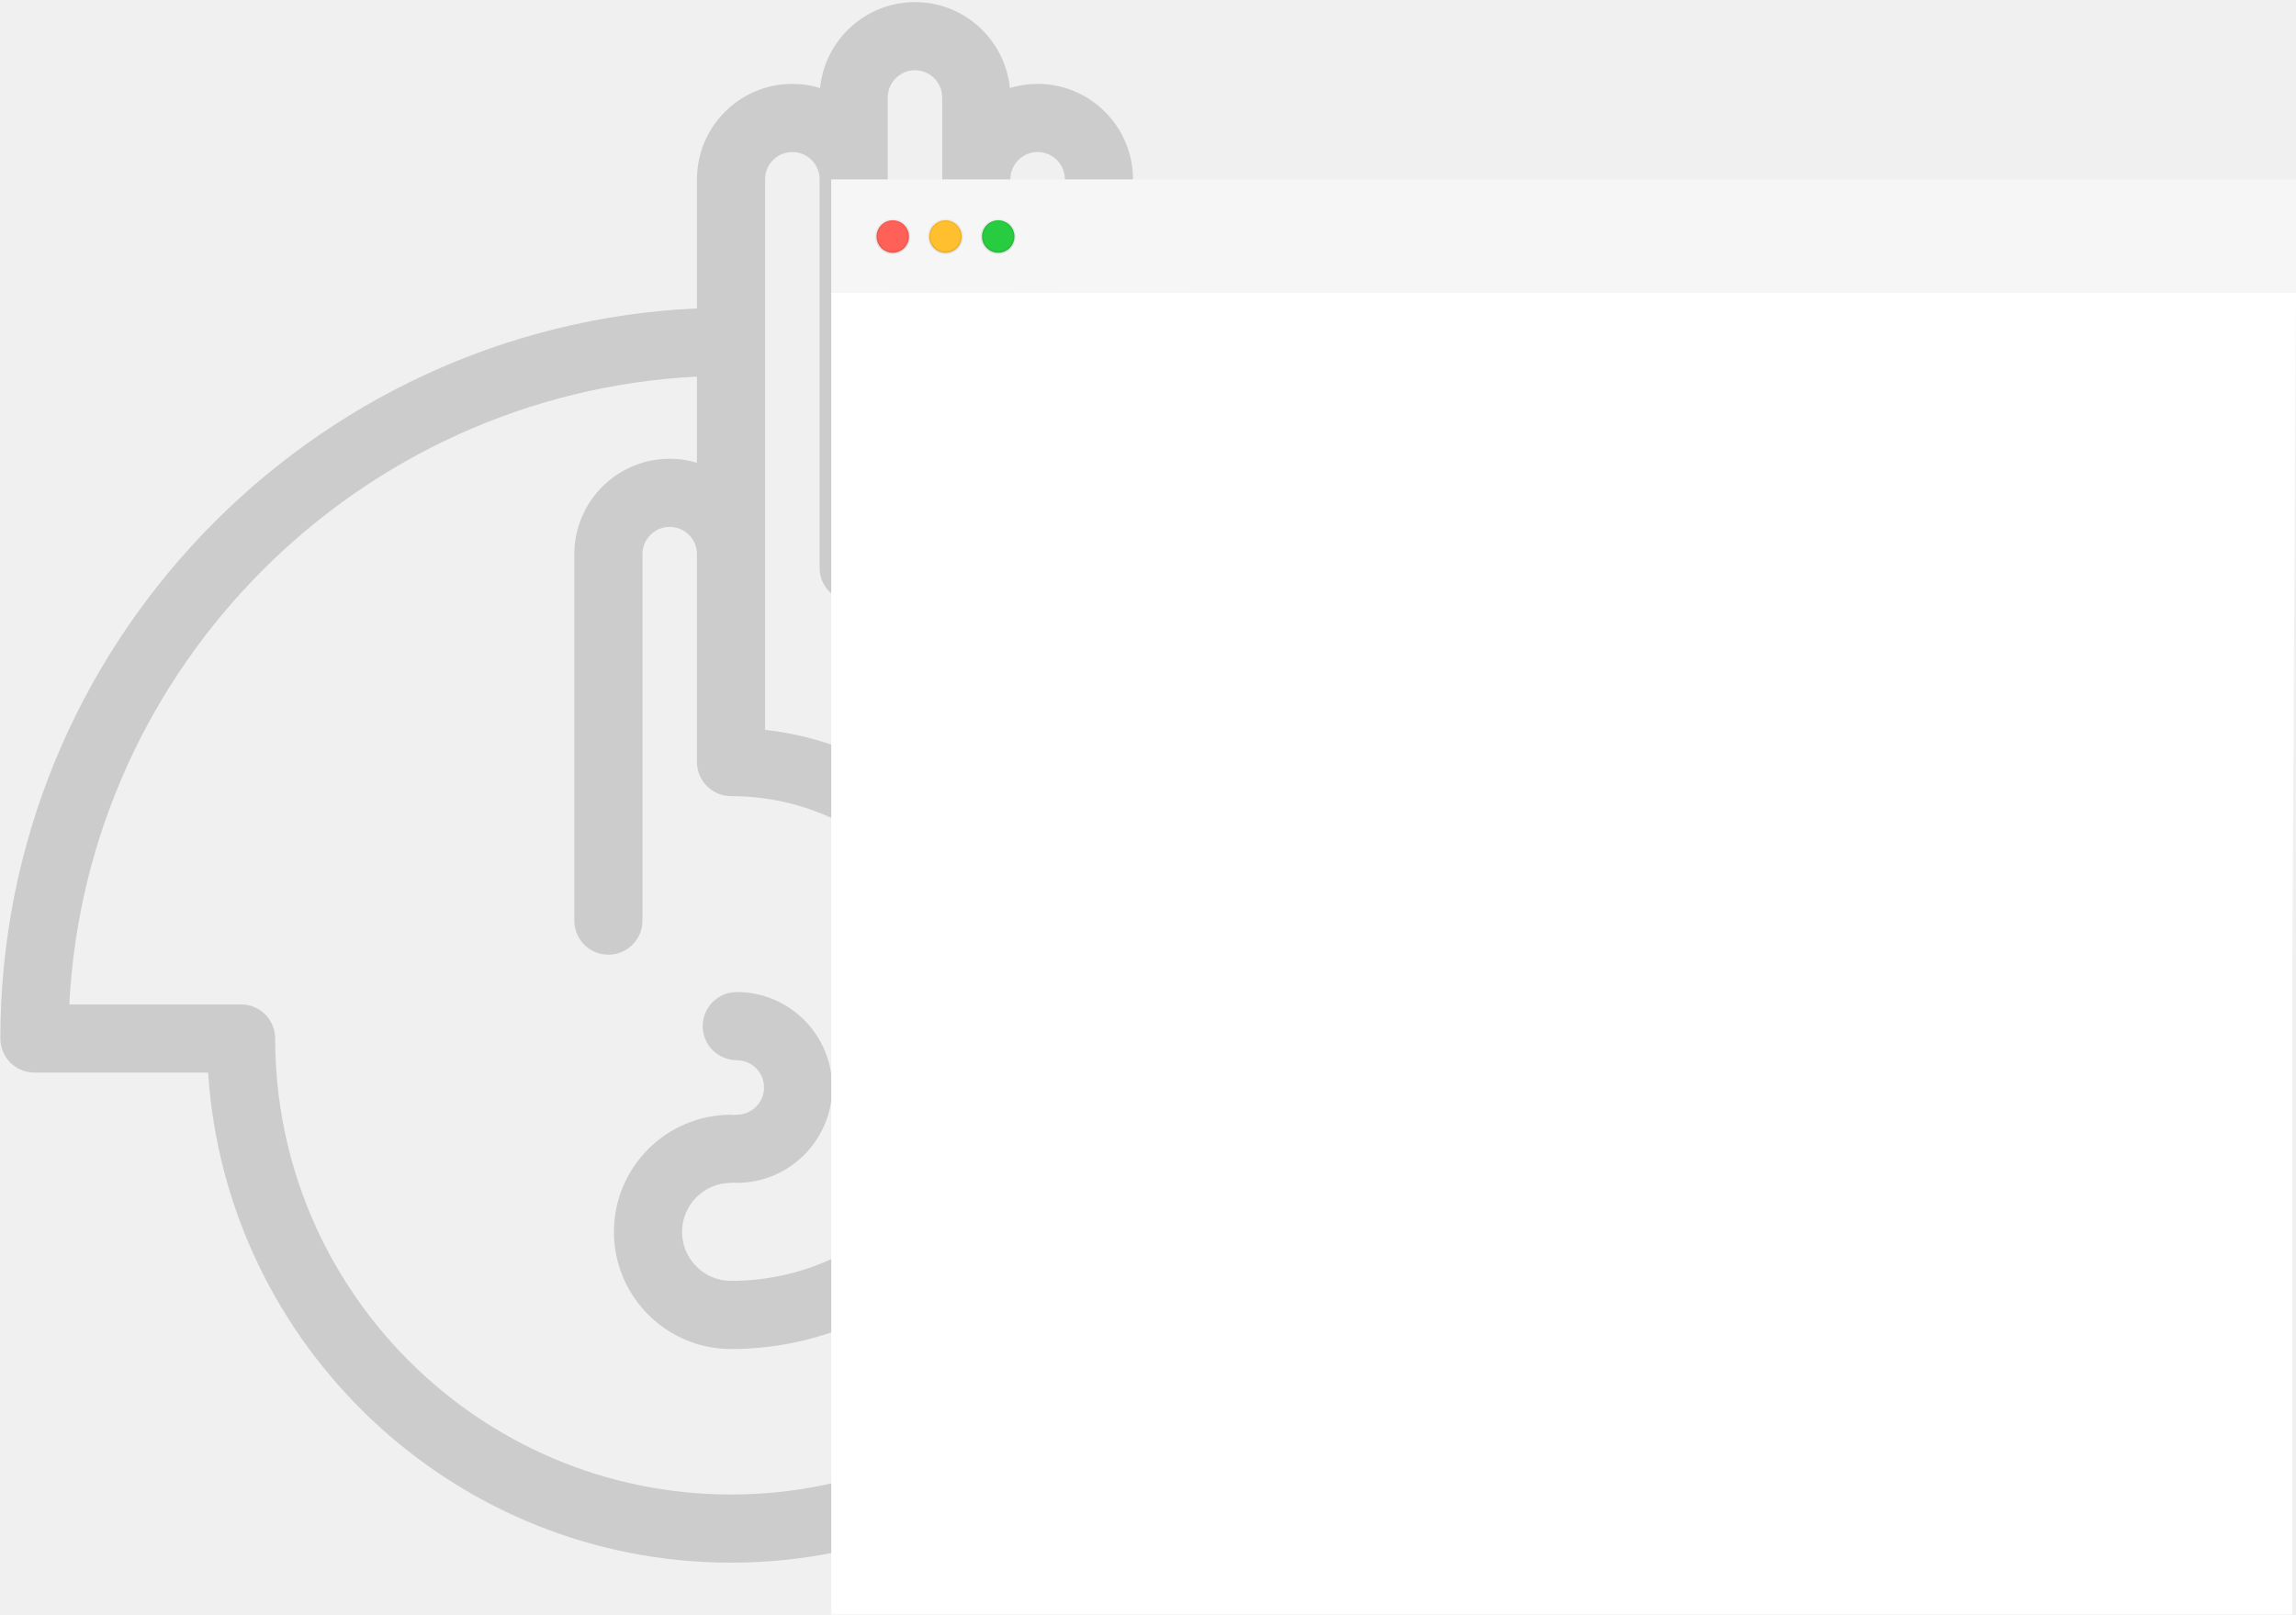
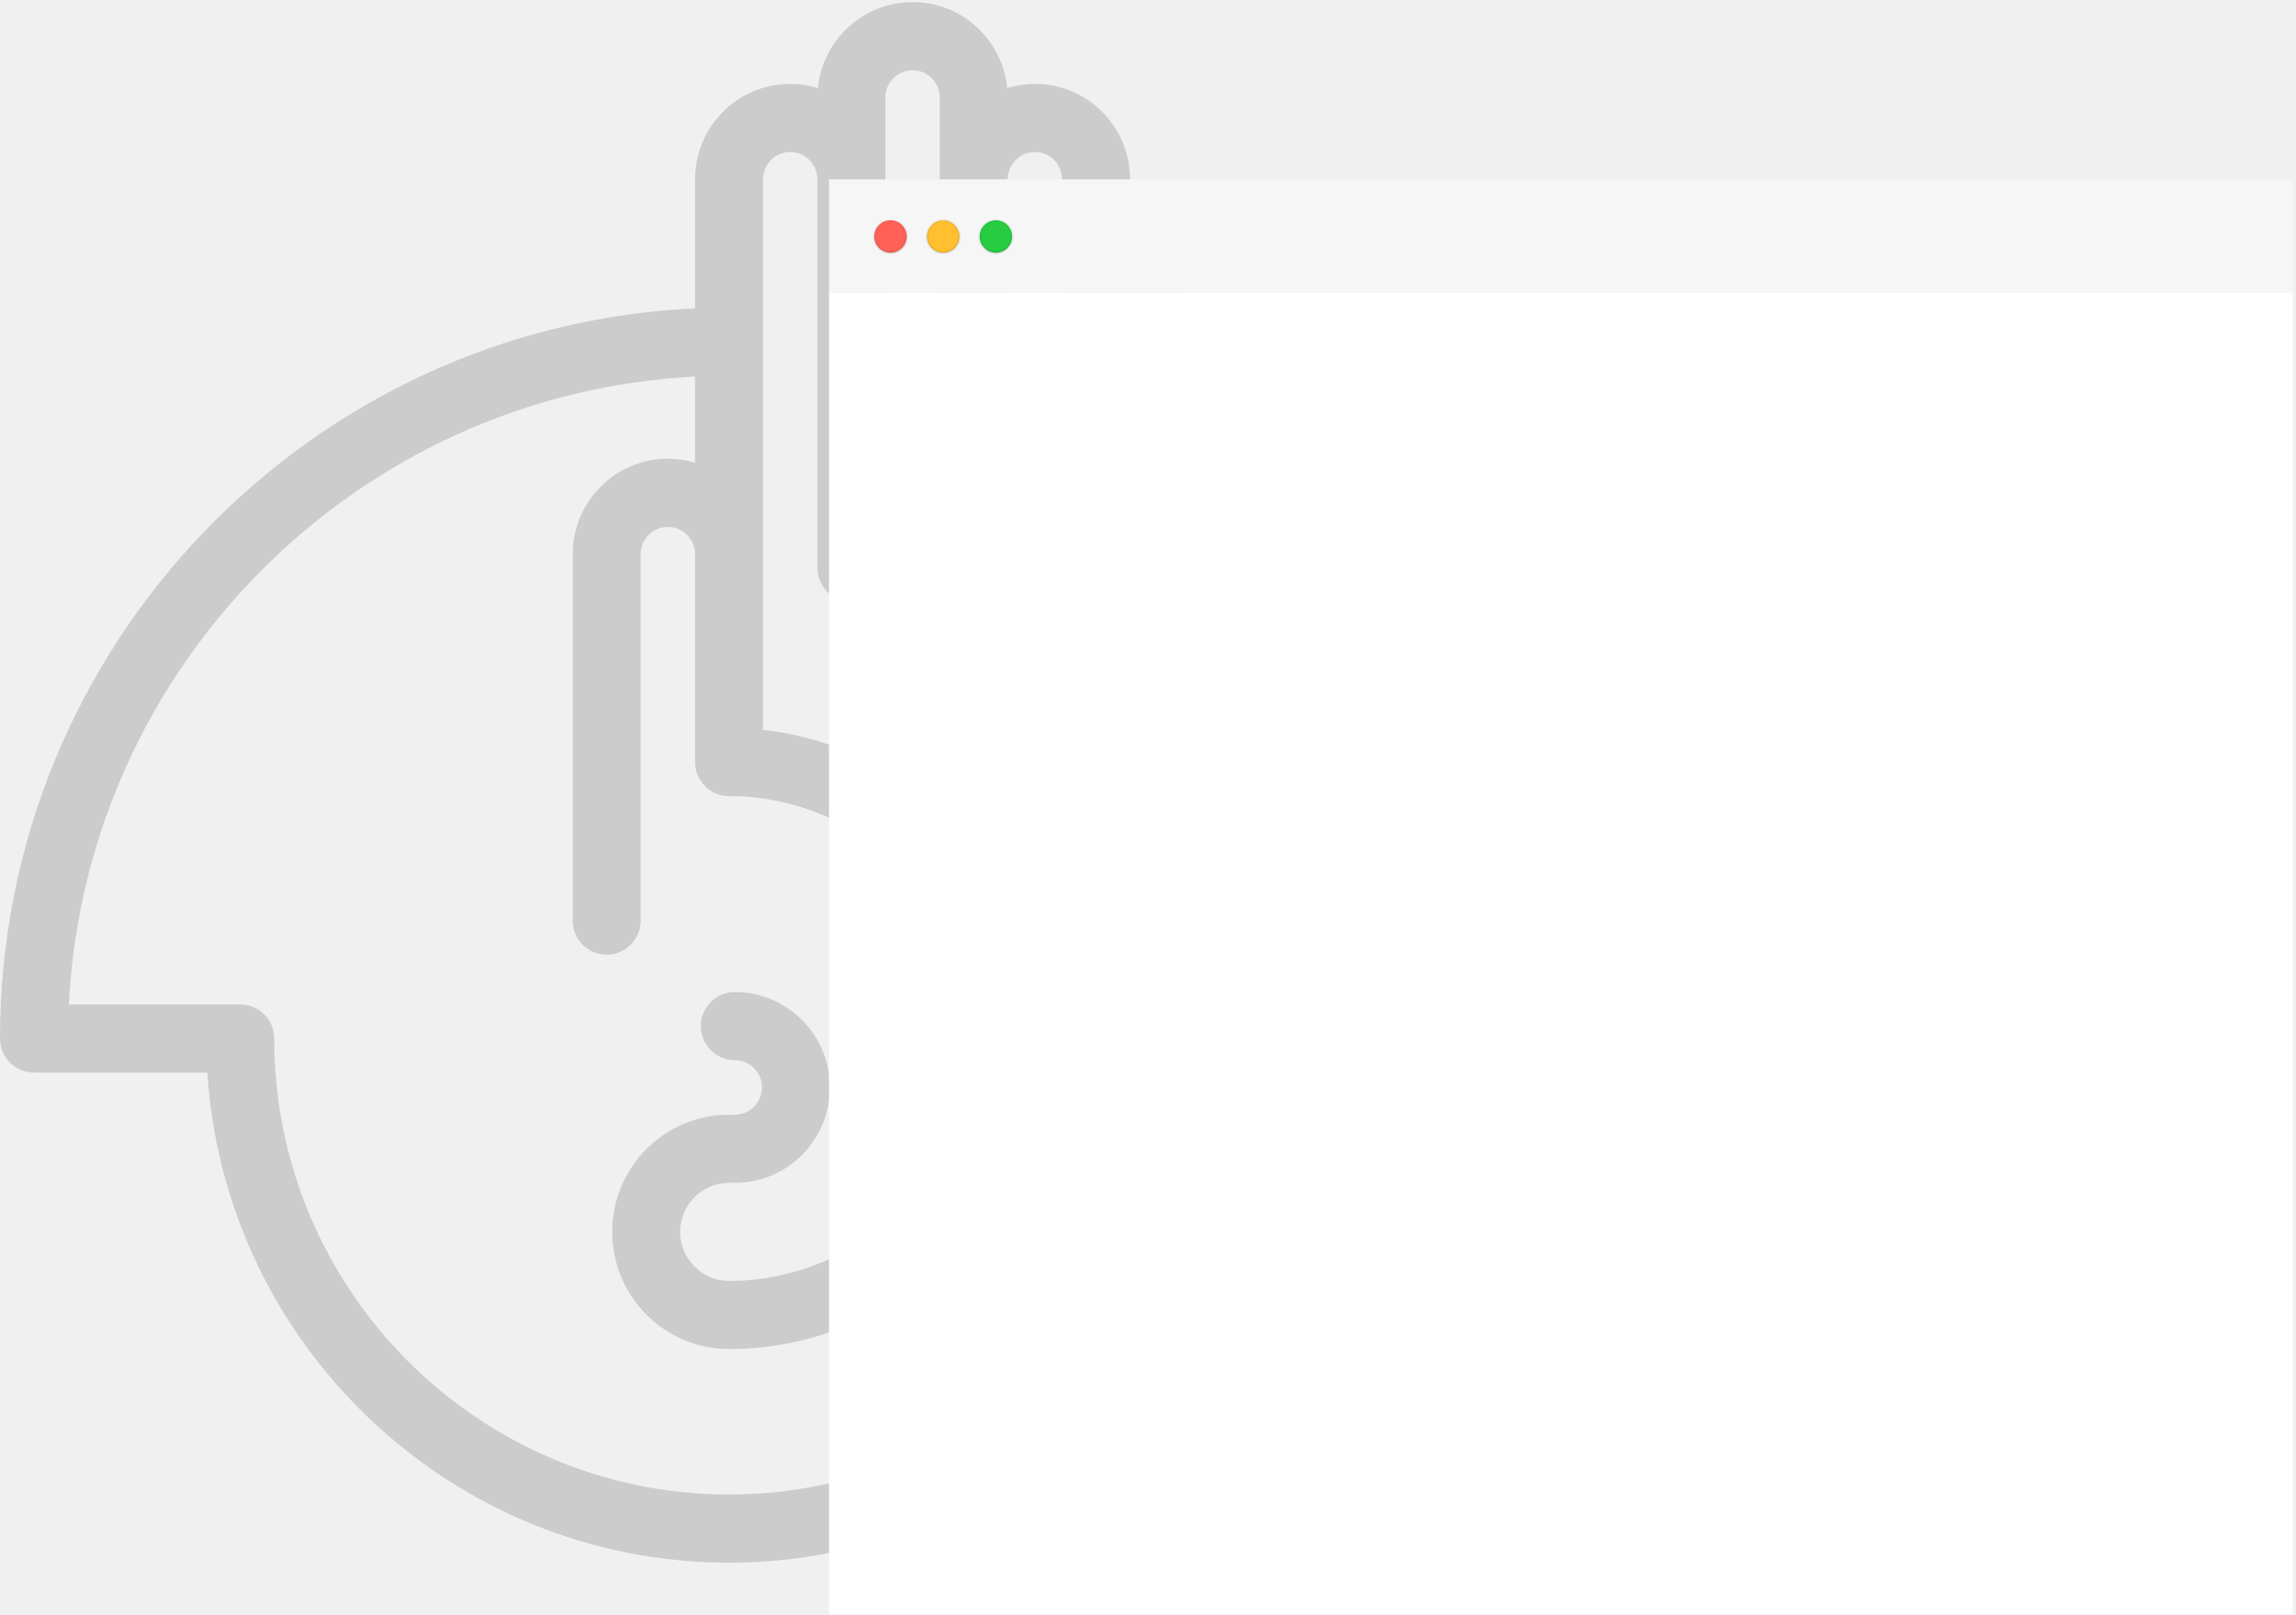
<svg xmlns="http://www.w3.org/2000/svg" width="627" height="441" viewBox="0 0 627 441" fill="none">
-   <path opacity="0.15" fill-rule="evenodd" clip-rule="evenodd" d="M199.632 408.243C130.989 408.243 75.145 352.363 75.145 283.678C75.145 278.535 70.981 274.369 65.842 274.369H18.934C23.634 181.928 97.948 107.573 190.329 102.869V126.409C187.968 125.701 185.473 125.31 182.887 125.31C168.523 125.31 156.839 137.002 156.839 151.375V251.482C156.839 256.625 161.005 260.791 166.142 260.791C171.279 260.791 175.445 256.625 175.445 251.482V151.375C175.445 147.268 178.782 143.928 182.887 143.928C186.991 143.928 190.329 147.268 190.329 151.375V208.161C190.329 213.304 194.493 217.47 199.632 217.47C236.115 217.47 265.798 247.169 265.798 283.678C265.798 320.184 236.115 349.885 199.632 349.885C192.256 349.885 186.256 343.883 186.256 336.503C186.256 329.123 192.256 323.117 199.632 323.117C199.802 323.117 199.965 323.094 200.129 323.072H200.129C200.224 323.059 200.319 323.046 200.417 323.037C200.51 323.045 200.603 323.058 200.696 323.071C200.862 323.094 201.029 323.117 201.202 323.117C215.563 323.117 227.249 311.423 227.249 297.05C227.249 282.68 215.563 270.986 201.202 270.986C196.063 270.986 191.899 275.154 191.899 280.295C191.899 285.437 196.063 289.603 201.202 289.603C205.304 289.603 208.644 292.943 208.644 297.05C208.644 301.157 205.304 304.499 201.202 304.499C201.034 304.499 200.871 304.522 200.71 304.544L200.709 304.544C200.612 304.557 200.515 304.571 200.417 304.579C200.315 304.571 200.215 304.557 200.116 304.543C199.956 304.521 199.798 304.499 199.632 304.499C181.997 304.499 167.651 318.855 167.651 336.503C167.651 354.146 181.997 368.502 199.632 368.502C246.376 368.502 284.403 330.45 284.403 283.678C284.403 240.049 251.315 204.025 208.934 199.374V99.244V48.977C208.934 44.87 212.272 41.53 216.376 41.53C220.479 41.53 223.818 44.87 223.818 48.977V155.096C223.818 160.236 227.982 164.405 233.121 164.405C238.258 164.405 242.424 160.236 242.424 155.096V26.636C242.424 22.529 245.762 19.189 249.866 19.189C253.968 19.189 257.306 22.529 257.306 26.636V155.096C257.306 160.236 261.472 164.405 266.609 164.405C271.746 164.405 275.912 160.236 275.912 155.096V48.977C275.912 44.87 279.249 41.53 283.354 41.53C287.458 41.53 290.796 44.87 290.796 48.977V179.301C290.796 184.441 294.962 188.609 300.099 188.609C305.236 188.609 309.401 184.441 309.401 179.301V104.835C309.401 100.728 312.739 97.388 316.843 97.388C320.948 97.388 324.286 100.728 324.286 104.835V281.998C324.185 282.544 324.116 283.102 324.116 283.678C324.116 352.363 268.272 408.243 199.632 408.243ZM342.891 104.835C342.891 90.462 331.207 78.77 316.843 78.77C314.255 78.77 311.762 79.161 309.401 79.869V48.977C309.401 34.604 297.717 22.912 283.354 22.912C280.721 22.912 278.18 23.313 275.781 24.044C274.477 10.884 263.353 0.571 249.866 0.571C236.377 0.571 225.253 10.884 223.949 24.044C221.55 23.313 219.009 22.912 216.376 22.912C202.011 22.912 190.329 34.604 190.329 48.977V84.234C84.606 89.116 0.093 176.702 0.093 283.678C0.093 288.82 4.258 292.986 9.395 292.986H56.839C61.648 367.616 123.856 426.861 199.632 426.861C277.871 426.861 341.609 363.692 342.671 285.649C342.809 285.014 342.891 284.355 342.891 283.678V104.835Z" fill="black" />
-   <path d="M227 79.982H627L626 263V441H227V79.982Z" fill="white" />
-   <rect x="227" y="49" width="400" height="31" fill="#F6F6F6" />
-   <path d="M248.231 64.6C248.231 67.047 246.247 69.031 243.8 69.031C241.353 69.031 239.369 67.047 239.369 64.6C239.369 62.153 241.353 60.169 243.8 60.169C246.247 60.169 248.231 62.153 248.231 64.6Z" fill="#FF6158" stroke="url(#paint0_linear)" stroke-width="0.737" />
-   <path d="M262.631 64.6C262.631 67.047 260.647 69.031 258.2 69.031C255.753 69.031 253.769 67.047 253.769 64.6C253.769 62.153 255.753 60.169 258.2 60.169C260.647 60.169 262.631 62.153 262.631 64.6Z" fill="#FFBF2E" stroke="url(#paint1_linear)" stroke-width="0.737" />
-   <path d="M277.031 64.6C277.031 67.047 275.047 69.031 272.6 69.031C270.153 69.031 268.169 67.047 268.169 64.6C268.169 62.153 270.153 60.169 272.6 60.169C275.047 60.169 277.031 62.153 277.031 64.6Z" fill="#27CC40" stroke="url(#paint2_linear)" stroke-width="0.737" />
+   <path opacity="0.15" fill-rule="evenodd" clip-rule="evenodd" d="M199.086 408.243C130.599 408.243 74.882 352.363 74.882 283.678C74.882 278.535 70.728 274.369 65.6 274.369H18.799C23.488 181.928 97.633 107.573 189.805 102.869V126.409C187.449 125.701 184.96 125.31 182.38 125.31C168.049 125.31 156.391 137.002 156.391 151.375V251.482C156.391 256.625 160.547 260.791 165.673 260.791C170.798 260.791 174.954 256.625 174.954 251.482V151.375C174.954 147.268 178.285 143.928 182.38 143.928C186.475 143.928 189.805 147.268 189.805 151.375V208.161C189.805 213.304 193.959 217.47 199.086 217.47C235.487 217.47 265.103 247.169 265.103 283.678C265.103 320.184 235.487 349.885 199.086 349.885C191.728 349.885 185.741 343.883 185.741 336.503C185.741 329.123 191.728 323.117 199.086 323.117C199.257 323.117 199.419 323.094 199.583 323.072H199.583C199.678 323.059 199.773 323.046 199.87 323.037C199.963 323.045 200.056 323.058 200.148 323.071C200.314 323.094 200.481 323.117 200.653 323.117C214.982 323.117 226.642 311.423 226.642 297.05C226.642 282.68 214.982 270.986 200.653 270.986C195.526 270.986 191.372 275.154 191.372 280.295C191.372 285.437 195.526 289.603 200.653 289.603C204.746 289.603 208.078 292.943 208.078 297.05C208.078 301.157 204.746 304.499 200.653 304.499C200.485 304.499 200.323 304.522 200.162 304.544C200.128 304.549 200.093 304.554 200.058 304.558C199.995 304.566 199.933 304.574 199.87 304.579C199.826 304.576 199.783 304.571 199.74 304.566C199.683 304.559 199.626 304.551 199.57 304.543C199.41 304.521 199.252 304.499 199.086 304.499C181.492 304.499 167.178 318.855 167.178 336.503C167.178 354.146 181.492 368.502 199.086 368.502C245.725 368.502 283.666 330.45 283.666 283.678C283.666 240.049 250.653 204.025 208.368 199.374V99.244V48.977C208.368 44.87 211.698 41.53 215.793 41.53C219.887 41.53 223.219 44.87 223.219 48.977V155.096C223.219 160.236 227.373 164.405 232.5 164.405C237.626 164.405 241.782 160.236 241.782 155.096V26.636C241.782 22.529 245.112 19.189 249.207 19.189C253.3 19.189 256.63 22.529 256.63 26.636V155.096C256.63 160.236 260.787 164.405 265.912 164.405C271.037 164.405 275.194 160.236 275.194 155.096V48.977C275.194 44.87 278.524 41.53 282.619 41.53C286.714 41.53 290.044 44.87 290.044 48.977V179.301C290.044 184.441 294.201 188.609 299.326 188.609C304.451 188.609 308.607 184.441 308.607 179.301V104.835C308.607 100.728 311.938 97.388 316.033 97.388C320.128 97.388 323.458 100.728 323.458 104.835V281.998C323.358 282.544 323.289 283.102 323.289 283.678C323.289 352.363 267.572 408.243 199.086 408.243ZM342.021 104.835C342.021 90.462 330.363 78.77 316.033 78.77C313.451 78.77 310.963 79.161 308.607 79.869V48.977C308.607 34.604 296.95 22.912 282.619 22.912C279.992 22.912 277.457 23.313 275.064 24.044C273.762 10.884 262.664 0.571 249.207 0.571C235.749 0.571 224.65 10.884 223.349 24.044C220.956 23.313 218.42 22.912 215.793 22.912C201.461 22.912 189.805 34.604 189.805 48.977V84.234C84.321 89.116 0 176.702 0 283.678C0 288.82 4.156 292.986 9.282 292.986H56.618C61.416 367.616 123.482 426.861 199.086 426.861C277.148 426.861 340.742 363.692 341.802 285.649C341.94 285.014 342.021 284.355 342.021 283.678V104.835Z" fill="black" />
+   <path d="M226.393 79.982H626.143V263V441H226.393V79.982Z" fill="white" />
+   <rect x="226.393" y="49" width="399.75" height="31" fill="#F6F6F6" />
+   <path d="M247.611 64.6C247.611 67.048 245.628 69.031 243.183 69.031C240.737 69.031 238.754 67.048 238.754 64.6C238.754 62.153 240.737 60.169 243.183 60.169C245.628 60.169 247.611 62.153 247.611 64.6Z" fill="#FF6158" stroke="url(#paint0_linear)" stroke-width="0.737" />
+   <path d="M262.002 64.6C262.002 67.048 260.019 69.031 257.573 69.031C255.128 69.031 253.145 67.048 253.145 64.6C253.145 62.153 255.128 60.169 257.573 60.169C260.019 60.169 262.002 62.153 262.002 64.6Z" fill="#FFBF2E" stroke="url(#paint1_linear)" stroke-width="0.737" />
+   <path d="M276.393 64.6C276.393 67.048 274.41 69.031 271.964 69.031C269.519 69.031 267.536 67.048 267.536 64.6C267.536 62.153 269.519 60.169 271.964 60.169C274.41 60.169 276.393 62.153 276.393 64.6Z" fill="#27CC40" stroke="url(#paint2_linear)" stroke-width="0.737" />
  <defs>
-     <linearGradient id="paint0_linear" x1="239" y1="59.8" x2="239" y2="69.4" gradientUnits="userSpaceOnUse">
+     <linearGradient id="paint0_linear" x1="238.385" y1="59.8" x2="238.385" y2="69.4" gradientUnits="userSpaceOnUse">
      <stop stop-opacity="0.04" />
      <stop offset="1" stop-opacity="0.1" />
    </linearGradient>
-     <linearGradient id="paint1_linear" x1="253.4" y1="59.8" x2="253.4" y2="69.4" gradientUnits="userSpaceOnUse">
+     <linearGradient id="paint1_linear" x1="252.776" y1="59.8" x2="252.776" y2="69.4" gradientUnits="userSpaceOnUse">
      <stop stop-opacity="0.04" />
      <stop offset="1" stop-opacity="0.1" />
    </linearGradient>
-     <linearGradient id="paint2_linear" x1="267.8" y1="59.8" x2="267.8" y2="69.4" gradientUnits="userSpaceOnUse">
+     <linearGradient id="paint2_linear" x1="267.167" y1="59.8" x2="267.167" y2="69.4" gradientUnits="userSpaceOnUse">
      <stop stop-opacity="0.04" />
      <stop offset="1" stop-opacity="0.1" />
    </linearGradient>
  </defs>
</svg>
